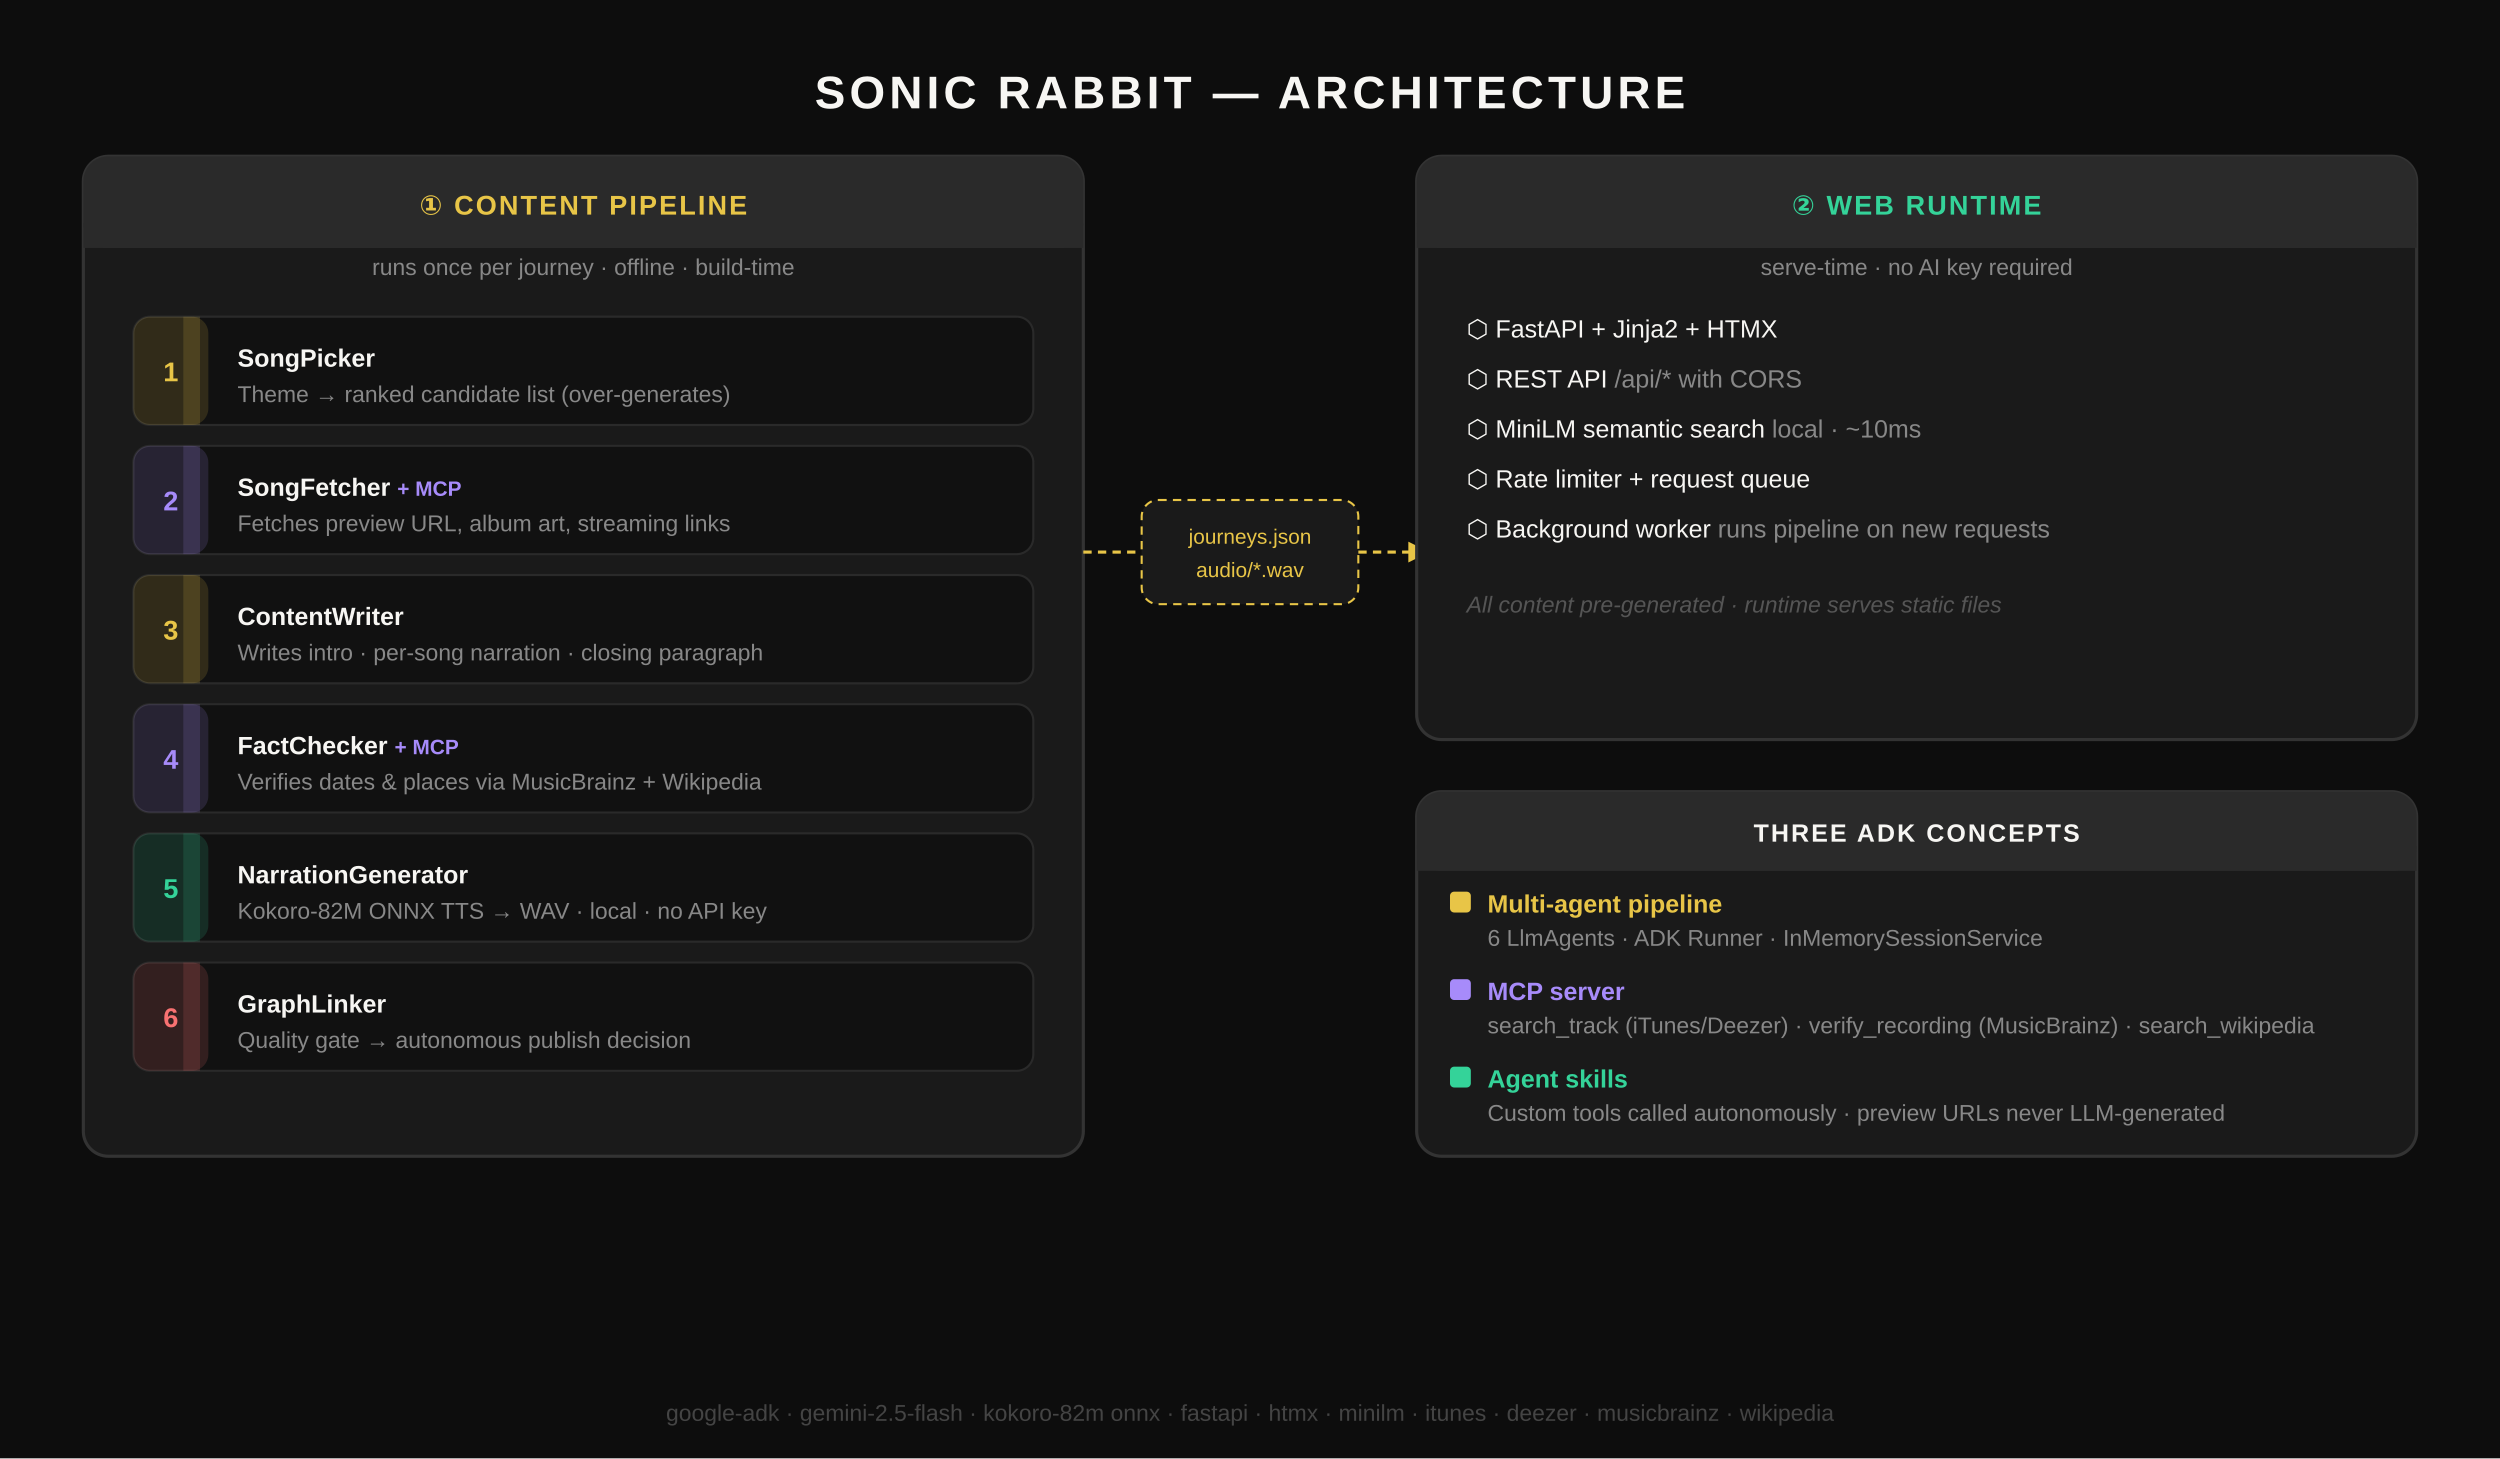
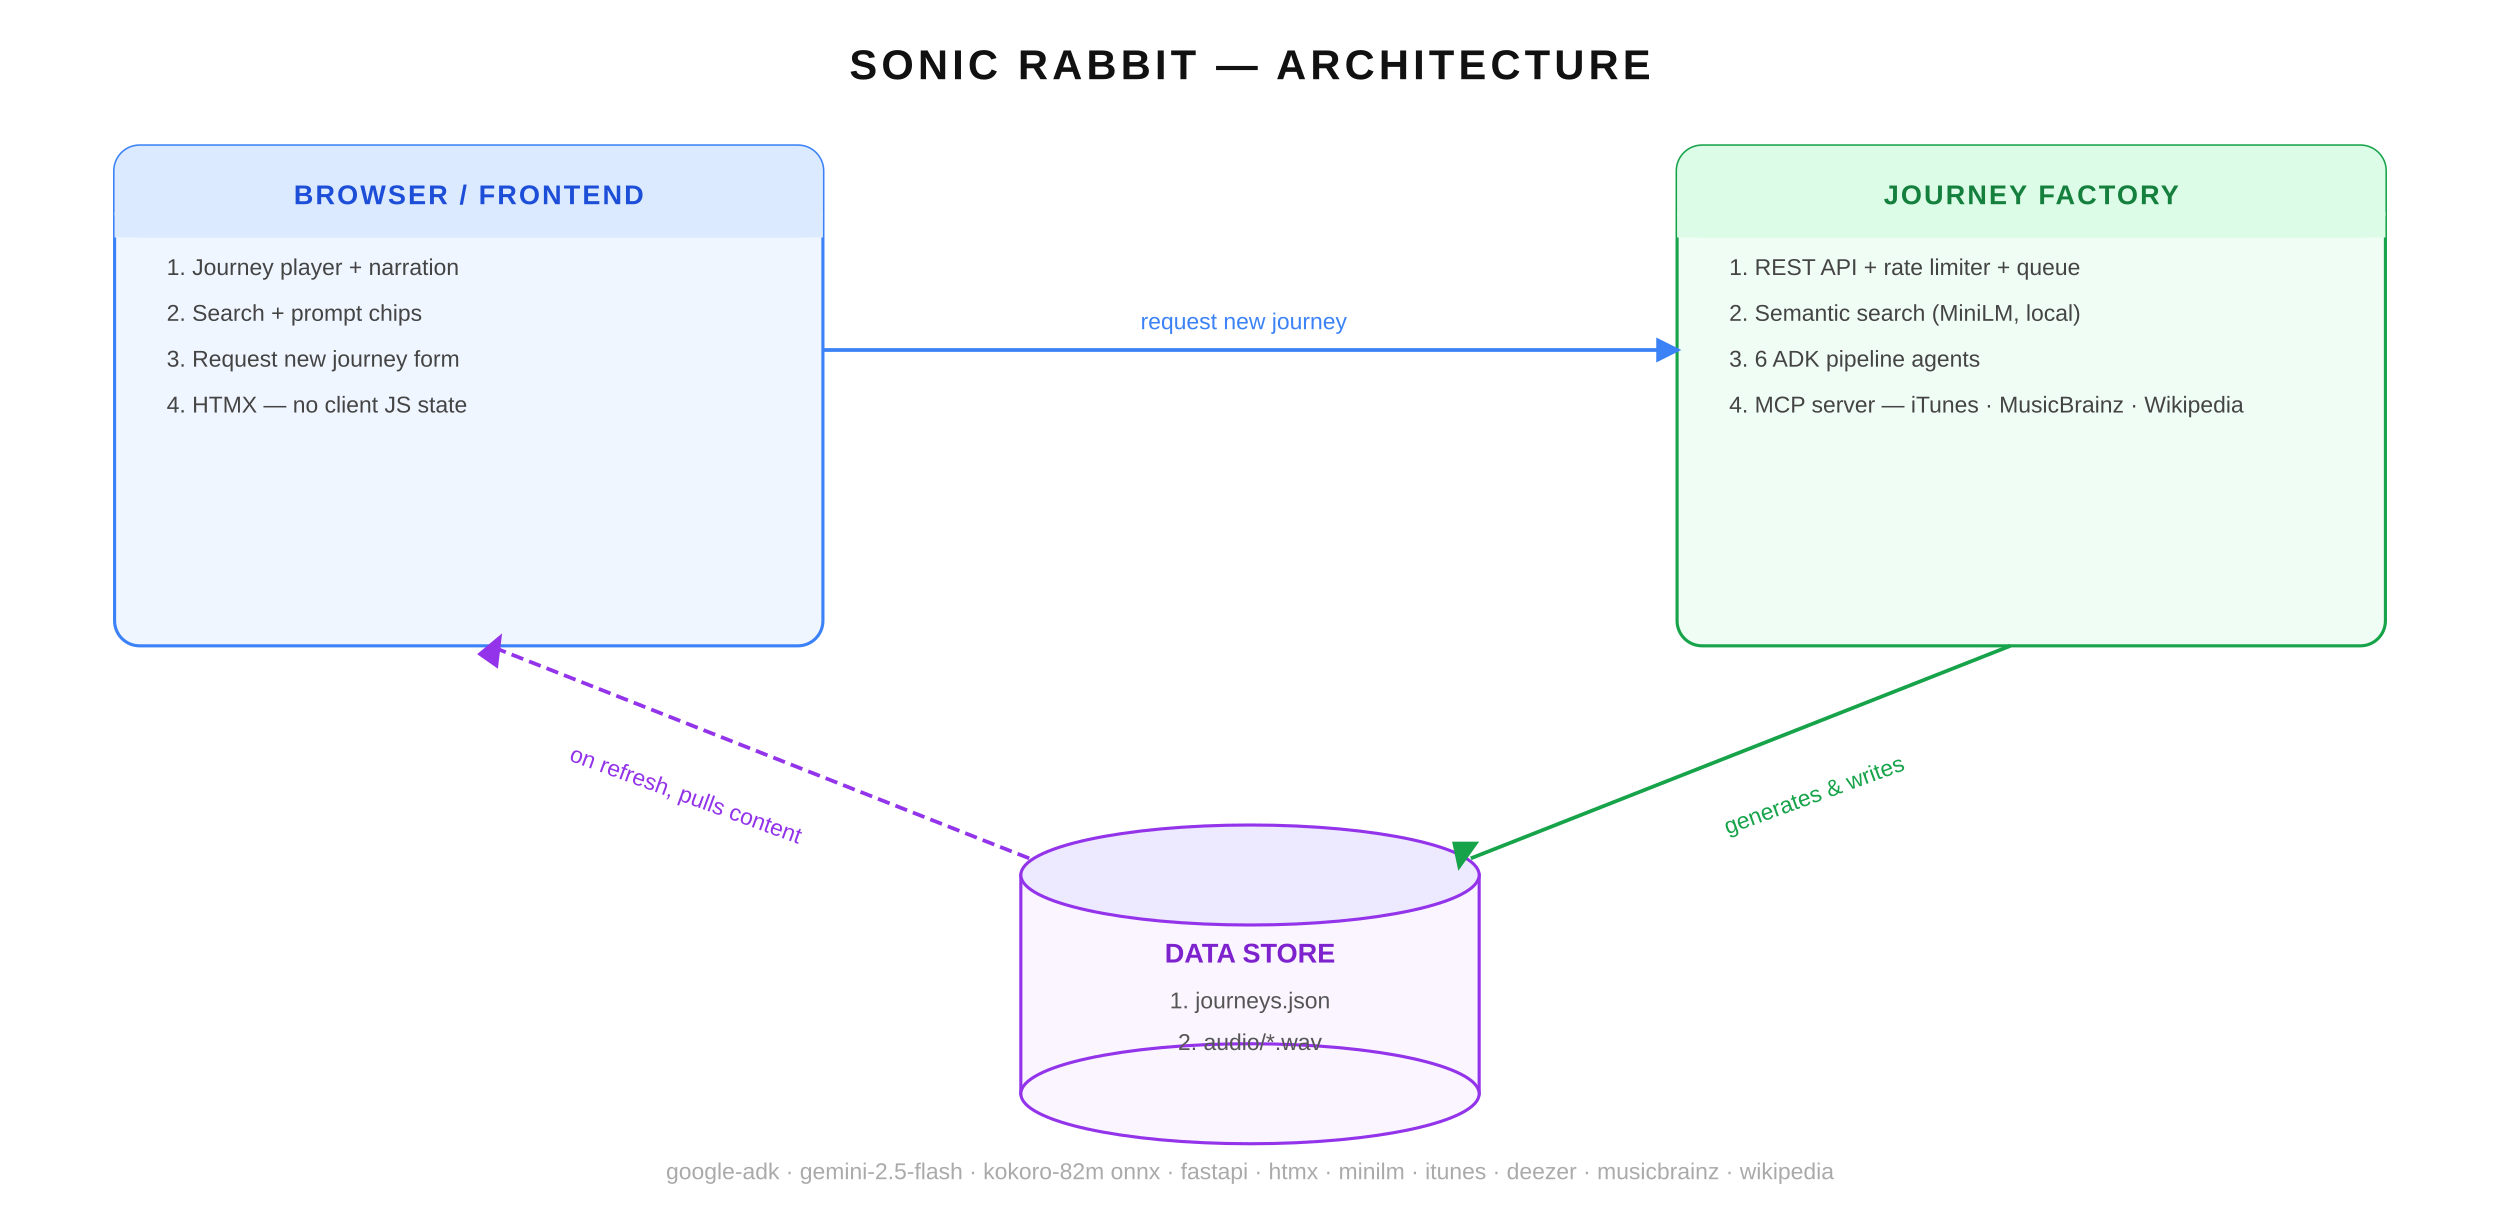
- <svg xmlns="http://www.w3.org/2000/svg" viewBox="0 0 1200 700" width="1200" height="700" font-family="'Segoe UI', Arial, sans-serif">
-   <rect width="1200" height="700" fill="#0d0d0d" />
-   <text x="600" y="52" text-anchor="middle" font-size="22" font-weight="700" fill="#f7f6f3" letter-spacing="2">SONIC RABBIT — ARCHITECTURE</text>
-   <rect x="40" y="75" width="480" height="480" rx="12" fill="#1a1a1a" stroke="#333" stroke-width="1.5" />
-   <rect x="40" y="75" width="480" height="44" rx="12" fill="#2a2a2a" />
-   <rect x="40" y="107" width="480" height="12" fill="#2a2a2a" />
-   <text x="280" y="103" text-anchor="middle" font-size="13" font-weight="700" fill="#e8c547" letter-spacing="1">① CONTENT PIPELINE</text>
-   <text x="280" y="132" text-anchor="middle" font-size="11" fill="#888">runs once per journey · offline · build-time</text>
-   <rect x="64" y="152" width="432" height="52" rx="8" fill="#111" stroke="#2a2a2a" stroke-width="1" />
-   <rect x="64" y="152" width="36" height="52" rx="8" fill="#e8c547" opacity="0.15" />
-   <rect x="88" y="152" width="8" height="52" fill="#e8c547" opacity="0.15" />
-   <text x="82" y="183" text-anchor="middle" font-size="13" font-weight="700" fill="#e8c547">1</text>
-   <text x="114" y="176" font-size="12" font-weight="700" fill="#f7f6f3">SongPicker</text>
-   <text x="114" y="193" font-size="11" fill="#888">Theme → ranked candidate list (over-generates)</text>
-   <rect x="64" y="214" width="432" height="52" rx="8" fill="#111" stroke="#2a2a2a" stroke-width="1" />
-   <rect x="64" y="214" width="36" height="52" rx="8" fill="#a78bfa" opacity="0.15" />
-   <rect x="88" y="214" width="8" height="52" fill="#a78bfa" opacity="0.15" />
-   <text x="82" y="245" text-anchor="middle" font-size="13" font-weight="700" fill="#a78bfa">2</text>
-   <text x="114" y="238" font-size="12" font-weight="700" fill="#f7f6f3">SongFetcher <tspan font-size="10" fill="#a78bfa">+ MCP</tspan>
-   </text>
-   <text x="114" y="255" font-size="11" fill="#888">Fetches preview URL, album art, streaming links</text>
-   <rect x="64" y="276" width="432" height="52" rx="8" fill="#111" stroke="#2a2a2a" stroke-width="1" />
-   <rect x="64" y="276" width="36" height="52" rx="8" fill="#e8c547" opacity="0.15" />
-   <rect x="88" y="276" width="8" height="52" fill="#e8c547" opacity="0.15" />
-   <text x="82" y="307" text-anchor="middle" font-size="13" font-weight="700" fill="#e8c547">3</text>
-   <text x="114" y="300" font-size="12" font-weight="700" fill="#f7f6f3">ContentWriter</text>
-   <text x="114" y="317" font-size="11" fill="#888">Writes intro · per-song narration · closing paragraph</text>
-   <rect x="64" y="338" width="432" height="52" rx="8" fill="#111" stroke="#2a2a2a" stroke-width="1" />
-   <rect x="64" y="338" width="36" height="52" rx="8" fill="#a78bfa" opacity="0.15" />
-   <rect x="88" y="338" width="8" height="52" fill="#a78bfa" opacity="0.15" />
-   <text x="82" y="369" text-anchor="middle" font-size="13" font-weight="700" fill="#a78bfa">4</text>
-   <text x="114" y="362" font-size="12" font-weight="700" fill="#f7f6f3">FactChecker <tspan font-size="10" fill="#a78bfa">+ MCP</tspan>
-   </text>
-   <text x="114" y="379" font-size="11" fill="#888">Verifies dates &amp; places via MusicBrainz + Wikipedia</text>
-   <rect x="64" y="400" width="432" height="52" rx="8" fill="#111" stroke="#2a2a2a" stroke-width="1" />
-   <rect x="64" y="400" width="36" height="52" rx="8" fill="#34d399" opacity="0.15" />
-   <rect x="88" y="400" width="8" height="52" fill="#34d399" opacity="0.15" />
-   <text x="82" y="431" text-anchor="middle" font-size="13" font-weight="700" fill="#34d399">5</text>
-   <text x="114" y="424" font-size="12" font-weight="700" fill="#f7f6f3">NarrationGenerator</text>
-   <text x="114" y="441" font-size="11" fill="#888">Kokoro-82M ONNX TTS → WAV · local · no API key</text>
-   <rect x="64" y="462" width="432" height="52" rx="8" fill="#111" stroke="#2a2a2a" stroke-width="1" />
-   <rect x="64" y="462" width="36" height="52" rx="8" fill="#f87171" opacity="0.15" />
-   <rect x="88" y="462" width="8" height="52" fill="#f87171" opacity="0.15" />
-   <text x="82" y="493" text-anchor="middle" font-size="13" font-weight="700" fill="#f87171">6</text>
-   <text x="114" y="486" font-size="12" font-weight="700" fill="#f7f6f3">GraphLinker</text>
-   <text x="114" y="503" font-size="11" fill="#888">Quality gate → autonomous publish decision</text>
-   <rect x="548" y="240" width="104" height="50" rx="8" fill="#1a1a1a" stroke="#e8c547" stroke-width="1" stroke-dasharray="4 3" />
-   <text x="600" y="261" text-anchor="middle" font-size="10" fill="#e8c547">journeys.json</text>
-   <text x="600" y="277" text-anchor="middle" font-size="10" fill="#e8c547">audio/*.wav</text>
-   <line x1="520" y1="265" x2="548" y2="265" stroke="#e8c547" stroke-width="1.5" stroke-dasharray="4 3" />
-   <line x1="652" y1="265" x2="680" y2="265" stroke="#e8c547" stroke-width="1.5" stroke-dasharray="4 3" />
-   <polygon points="676,260 686,265 676,270" fill="#e8c547" />
-   <rect x="680" y="75" width="480" height="280" rx="12" fill="#1a1a1a" stroke="#333" stroke-width="1.5" />
-   <rect x="680" y="75" width="480" height="44" rx="12" fill="#2a2a2a" />
-   <rect x="680" y="107" width="480" height="12" fill="#2a2a2a" />
-   <text x="920" y="103" text-anchor="middle" font-size="13" font-weight="700" fill="#34d399" letter-spacing="1">② WEB RUNTIME</text>
-   <text x="920" y="132" text-anchor="middle" font-size="11" fill="#888">serve-time · no AI key required</text>
-   <text x="704" y="162" font-size="12" fill="#f7f6f3">⬡  FastAPI + Jinja2 + HTMX</text>
-   <text x="704" y="186" font-size="12" fill="#f7f6f3">⬡  REST API <tspan fill="#888">/api/* with CORS</tspan>
-   </text>
-   <text x="704" y="210" font-size="12" fill="#f7f6f3">⬡  MiniLM semantic search <tspan fill="#888">local · ~10ms</tspan>
-   </text>
-   <text x="704" y="234" font-size="12" fill="#f7f6f3">⬡  Rate limiter + request queue</text>
-   <text x="704" y="258" font-size="12" fill="#f7f6f3">⬡  Background worker <tspan fill="#888">runs pipeline on new requests</tspan>
-   </text>
-   <text x="704" y="294" font-size="11" fill="#555" font-style="italic">All content pre-generated · runtime serves static files</text>
-   <rect x="680" y="380" width="480" height="175" rx="12" fill="#1a1a1a" stroke="#333" stroke-width="1.5" />
-   <rect x="680" y="380" width="480" height="38" rx="12" fill="#2a2a2a" />
-   <rect x="680" y="406" width="480" height="12" fill="#2a2a2a" />
-   <text x="920" y="404" text-anchor="middle" font-size="12" font-weight="700" fill="#f7f6f3" letter-spacing="1">THREE ADK CONCEPTS</text>
-   <rect x="696" y="428" width="10" height="10" rx="2" fill="#e8c547" />
-   <text x="714" y="438" font-size="12" font-weight="700" fill="#e8c547">Multi-agent pipeline</text>
-   <text x="714" y="454" font-size="11" fill="#888">6 LlmAgents · ADK Runner · InMemorySessionService</text>
-   <rect x="696" y="470" width="10" height="10" rx="2" fill="#a78bfa" />
-   <text x="714" y="480" font-size="12" font-weight="700" fill="#a78bfa">MCP server</text>
-   <text x="714" y="496" font-size="11" fill="#888">search_track (iTunes/Deezer) · verify_recording (MusicBrainz) · search_wikipedia</text>
-   <rect x="696" y="512" width="10" height="10" rx="2" fill="#34d399" />
-   <text x="714" y="522" font-size="12" font-weight="700" fill="#34d399">Agent skills</text>
-   <text x="714" y="538" font-size="11" fill="#888">Custom tools called autonomously · preview URLs never LLM-generated</text>
-   <text x="600" y="682" text-anchor="middle" font-size="11" fill="#444">google-adk · gemini-2.5-flash · kokoro-82m onnx · fastapi · htmx · minilm · itunes · deezer · musicbrainz · wikipedia</text>
+ <svg xmlns="http://www.w3.org/2000/svg" viewBox="0 0 1200 580" width="1200" height="580" font-family="'Segoe UI', Arial, sans-serif">
+   <text x="600" y="38" text-anchor="middle" font-size="20" font-weight="700" fill="#111" letter-spacing="2">SONIC RABBIT — ARCHITECTURE</text>
+   <rect x="55" y="70" width="340" height="240" rx="12" fill="#f0f6ff" stroke="#3b82f6" stroke-width="1.5" />
+   <rect x="55" y="70" width="340" height="44" rx="12" fill="#dbeafe" />
+   <rect x="55" y="102" width="340" height="12" fill="#dbeafe" />
+   <text x="225" y="98" text-anchor="middle" font-size="13" font-weight="700" fill="#1d4ed8" letter-spacing="1">BROWSER / FRONTEND</text>
+   <text x="80" y="132" font-size="11" fill="#444">1.  Journey player + narration</text>
+   <text x="80" y="154" font-size="11" fill="#444">2.  Search + prompt chips</text>
+   <text x="80" y="176" font-size="11" fill="#444">3.  Request new journey form</text>
+   <text x="80" y="198" font-size="11" fill="#444">4.  HTMX — no client JS state</text>
+   <rect x="805" y="70" width="340" height="240" rx="12" fill="#f0fdf4" stroke="#16a34a" stroke-width="1.5" />
+   <rect x="805" y="70" width="340" height="44" rx="12" fill="#dcfce7" />
+   <rect x="805" y="102" width="340" height="12" fill="#dcfce7" />
+   <text x="975" y="98" text-anchor="middle" font-size="13" font-weight="700" fill="#15803d" letter-spacing="1">JOURNEY FACTORY</text>
+   <text x="830" y="132" font-size="11" fill="#444">1.  REST API + rate limiter + queue</text>
+   <text x="830" y="154" font-size="11" fill="#444">2.  Semantic search (MiniLM, local)</text>
+   <text x="830" y="176" font-size="11" fill="#444">3.  6 ADK pipeline agents</text>
+   <text x="830" y="198" font-size="11" fill="#444">4.  MCP server — iTunes · MusicBrainz · Wikipedia</text>
+   <rect x="490" y="420" width="220" height="105" fill="#faf5ff" stroke="#9333ea" stroke-width="1.5" />
+   <ellipse cx="600" cy="420" rx="110" ry="24" fill="#ede9fe" stroke="#9333ea" stroke-width="1.5" />
+   <ellipse cx="600" cy="525" rx="110" ry="24" fill="#faf5ff" stroke="#9333ea" stroke-width="1.5" />
+   <text x="600" y="462" text-anchor="middle" font-size="13" font-weight="700" fill="#7e22ce">DATA STORE</text>
+   <text x="600" y="484" text-anchor="middle" font-size="11" fill="#555">1.  journeys.json</text>
+   <text x="600" y="504" text-anchor="middle" font-size="11" fill="#555">2.  audio/*.wav</text>
+   <line x1="395" y1="168" x2="799" y2="168" stroke="#3b82f6" stroke-width="1.8" />
+   <polygon points="795,162 807,168 795,174" fill="#3b82f6" />
+   <text x="597" y="158" text-anchor="middle" font-size="11" fill="#3b82f6">request new journey</text>
+   <line x1="965" y1="310" x2="706" y2="412" stroke="#16a34a" stroke-width="1.8" />
+   <polygon points="710,404 700,418 697,404" fill="#16a34a" />
+   <text x="872" y="385" text-anchor="middle" font-size="11" fill="#16a34a" transform="rotate(-20, 872, 385)">generates &amp; writes</text>
+   <line x1="494" y1="412" x2="235" y2="310" stroke="#9333ea" stroke-width="1.8" stroke-dasharray="6 3" />
+   <polygon points="241,304 229,314 239,321" fill="#9333ea" />
+   <text x="328" y="385" text-anchor="middle" font-size="11" fill="#9333ea" transform="rotate(20, 328, 385)">on refresh, pulls content</text>
+   <text x="600" y="566" text-anchor="middle" font-size="11" fill="#aaa">google-adk · gemini-2.5-flash · kokoro-82m onnx · fastapi · htmx · minilm · itunes · deezer · musicbrainz · wikipedia</text>
</svg>
